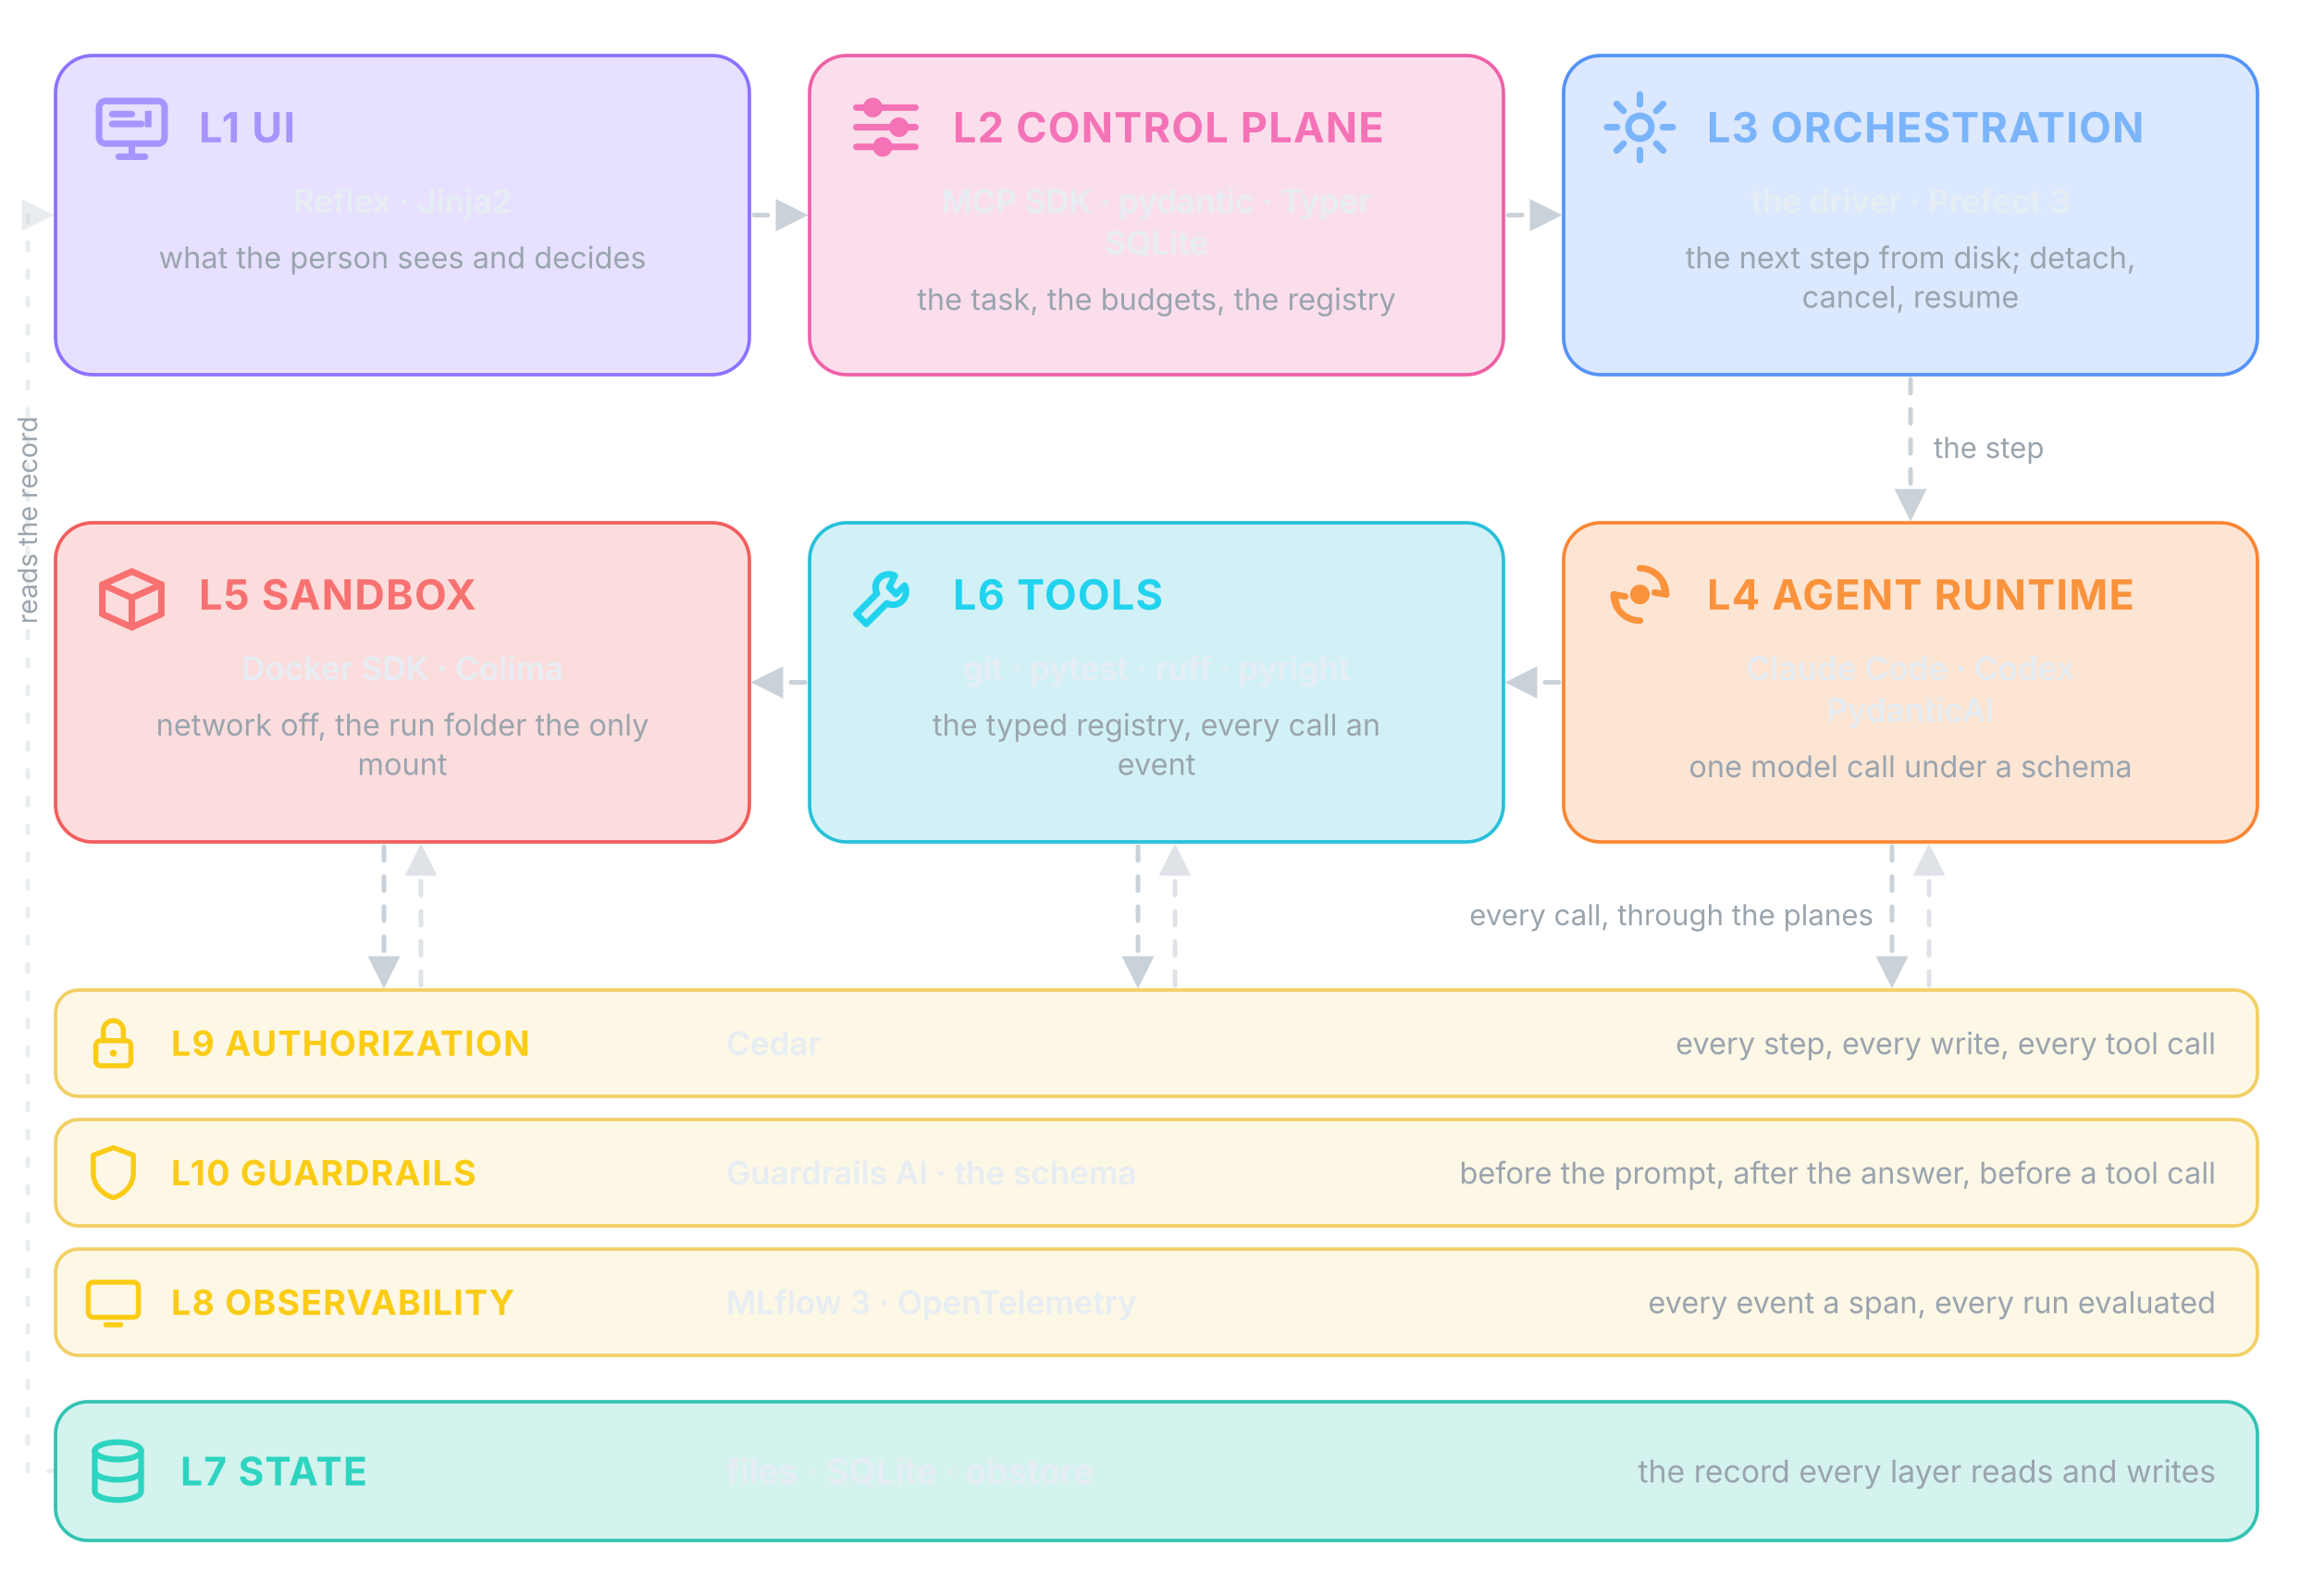
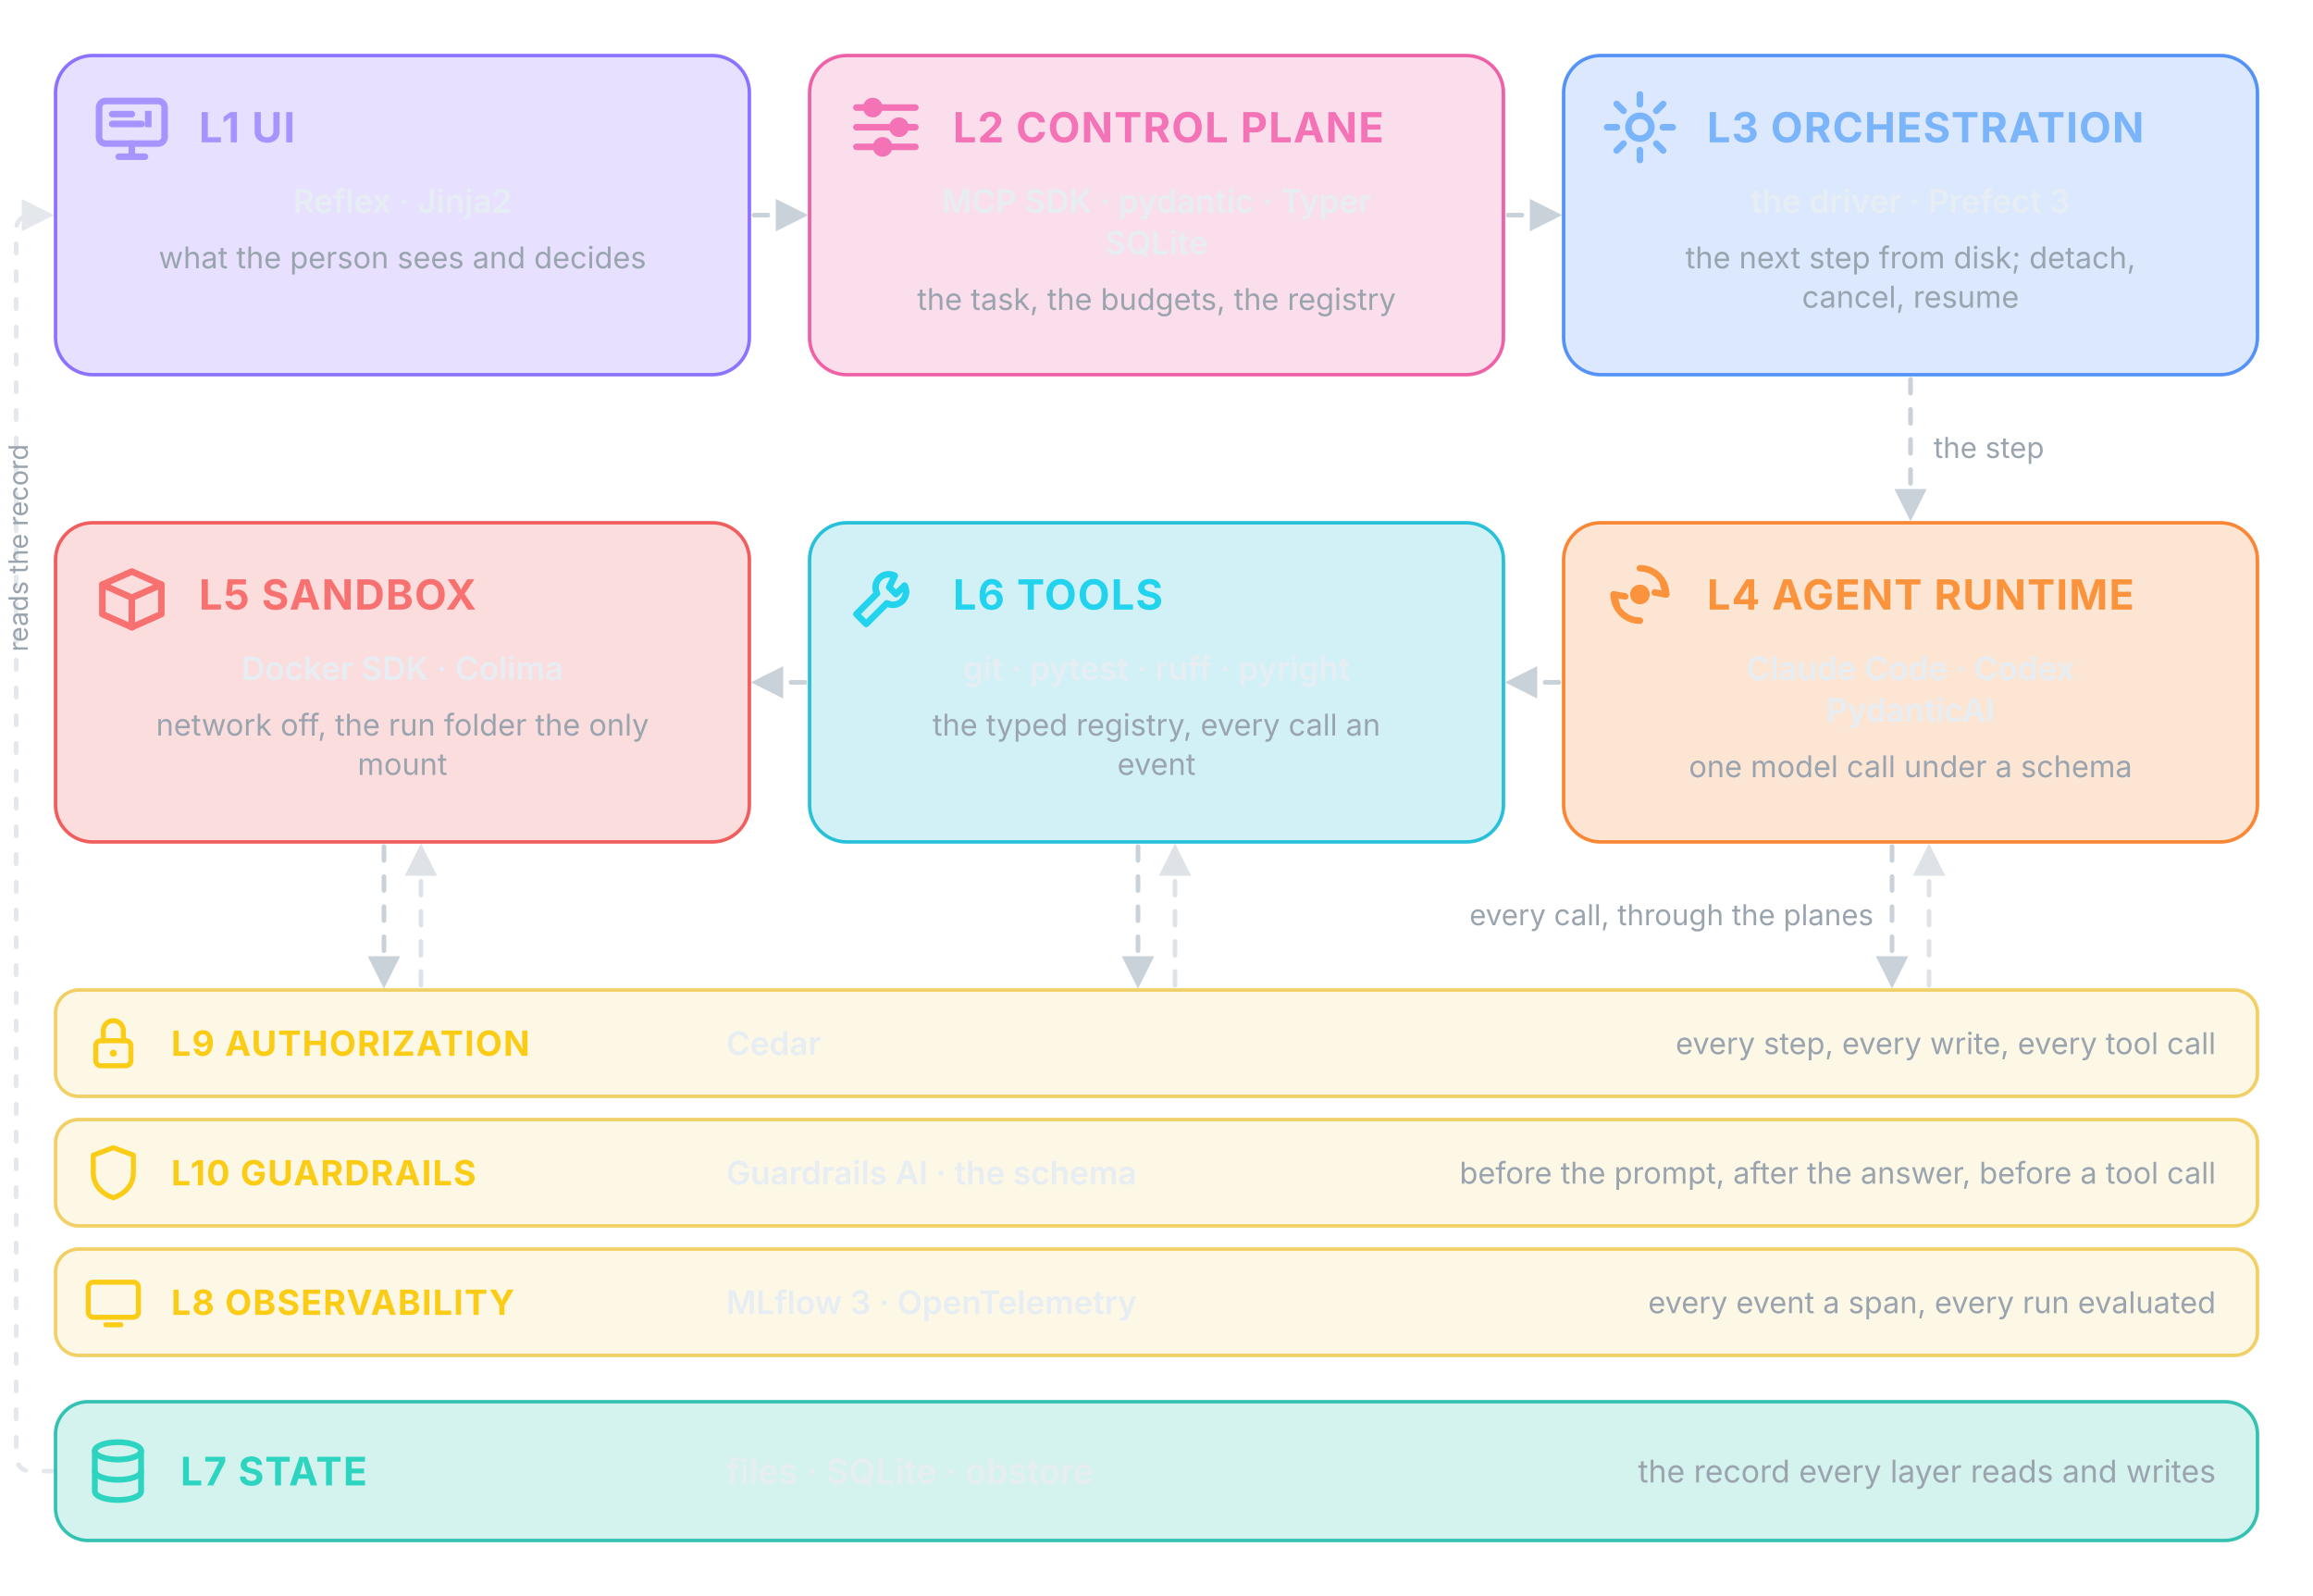
<svg xmlns="http://www.w3.org/2000/svg" viewBox="0 0 1000 690" width="1000" height="690" font-family="Inter, -apple-system, 'Segoe UI', Helvetica, Arial, sans-serif">
  <defs>
    <marker id="ah" viewBox="0 0 10 10" refX="9" refY="5" markerWidth="7" markerHeight="7" orient="auto-start-reverse">
      <path d="M0,0 L10,5 L0,10 z" fill="#c9d1d9" />
    </marker>
  </defs>
  <rect x="24" y="24" width="300" height="138" rx="16" fill="rgba(124,92,255,0.18)" stroke="rgba(124,92,255,0.85)" stroke-width="1.5" />
  <g transform="translate(40,38) scale(1.41667)" fill="none" stroke="#a894ff" stroke-width="2" stroke-linecap="round" stroke-linejoin="round">
    <rect x="2" y="4" width="20" height="13" rx="2" />
    <path d="M8 21h8M12 17v4" />
    <path d="M6 8h6M6 11h9" />
    <rect x="16" y="7" width="2" height="5" fill="#a894ff" stroke="none">
      <animate attributeName="opacity" values="1;0;1" dur="0.8s" repeatCount="indefinite" />
    </rect>
  </g>
  <text x="86" y="55" dominant-baseline="central" font-size="18" font-weight="700" letter-spacing="0.5" fill="#a894ff">L1  UI</text>
  <text x="174" y="92" text-anchor="middle" font-size="14" font-weight="600" fill="#e6edf3">Reflex · Jinja2</text>
  <text x="174" y="116" text-anchor="middle" font-size="13" fill="#9aa4ae">what the person sees and decides</text>
  <rect x="350" y="24" width="300" height="138" rx="16" fill="rgba(236,72,153,0.18)" stroke="rgba(236,72,153,0.85)" stroke-width="1.5" />
  <g transform="translate(366,38) scale(1.41667)" fill="none" stroke="#f472b6" stroke-width="2" stroke-linecap="round" stroke-linejoin="round">
    <path d="M3 6h18M3 12h18M3 18h18" />
    <circle cx="8" cy="6" r="2" fill="#f472b6">
-       <animate attributeName="cx" values="8;14;8" dur="1s" repeatCount="indefinite" />
+       <animate attributeName="cx" values="8;14;8" dur="2s" repeatCount="indefinite" />
    </circle>
    <circle cx="16" cy="12" r="2" fill="#f472b6">
      <animate attributeName="cx" values="16;9;16" dur="2.5s" repeatCount="indefinite" />
    </circle>
    <circle cx="11" cy="18" r="2" fill="#f472b6">
-       <animate attributeName="cx" values="11;17;11" dur="1.5s" repeatCount="indefinite" />
+       <animate attributeName="cx" values="11;17;11" dur="3s" repeatCount="indefinite" />
    </circle>
  </g>
  <text x="412" y="55" dominant-baseline="central" font-size="18" font-weight="700" letter-spacing="0.5" fill="#f472b6">L2  CONTROL PLANE</text>
  <text x="500" y="92" text-anchor="middle" font-size="14" font-weight="600" fill="#e6edf3">MCP SDK · pydantic · Typer</text>
  <text x="500" y="110" text-anchor="middle" font-size="14" font-weight="600" fill="#e6edf3">SQLite</text>
  <text x="500" y="134" text-anchor="middle" font-size="13" fill="#9aa4ae">the task, the budgets, the registry</text>
  <rect x="676" y="24" width="300" height="138" rx="16" fill="rgba(59,130,246,0.18)" stroke="rgba(59,130,246,0.85)" stroke-width="1.5" />
  <g transform="translate(692,38) scale(1.41667)" fill="none" stroke="#7ab4fb" stroke-width="2" stroke-linecap="round" stroke-linejoin="round">
    <g>
      <circle cx="12" cy="12" r="3.5" />
      <path d="M12 2v3M12 19v3M2 12h3M19 12h3M4.9 4.9l2.1 2.1M17 17l2.1 2.1M4.9 19.1L7 17M17 7l2.1-2.1" />
-       <animateTransform attributeName="transform" type="rotate" from="0 12 12" to="360 12 12" dur="1s" repeatCount="indefinite" />
+       <animateTransform attributeName="transform" type="rotate" from="0 12 12" to="360 12 12" dur="4s" repeatCount="indefinite" />
    </g>
  </g>
  <text x="738" y="55" dominant-baseline="central" font-size="18" font-weight="700" letter-spacing="0.5" fill="#7ab4fb">L3  ORCHESTRATION</text>
  <text x="826" y="92" text-anchor="middle" font-size="14" font-weight="600" fill="#e6edf3">the driver · Prefect 3</text>
  <text x="826" y="116" text-anchor="middle" font-size="13" fill="#9aa4ae">the next step from disk; detach,</text>
  <text x="826" y="133" text-anchor="middle" font-size="13" fill="#9aa4ae">cancel, resume</text>
  <rect x="676" y="226" width="300" height="138" rx="16" fill="rgba(249,115,22,0.18)" stroke="rgba(249,115,22,0.85)" stroke-width="1.5" />
  <g transform="translate(692,240) scale(1.41667)" fill="none" stroke="#fb923c" stroke-width="2" stroke-linecap="round" stroke-linejoin="round">
    <circle cx="12" cy="12" r="3" fill="#fb923c" stroke="none">
-       <animate attributeName="r" values="3;3.8;3" dur="1s" repeatCount="indefinite" />
+       <animate attributeName="r" values="3;3.8;3" dur="1.5s" repeatCount="indefinite" />
    </circle>
    <g>
      <path d="M20 12a8 8 0 0 0-8-8M4 12a8 8 0 0 0 8 8" />
      <path d="M19 8.5l1 3.5-3.5-.6M5 15.5l-1-3.5 3.5.6" />
-       <animateTransform attributeName="transform" type="rotate" from="0 12 12" to="360 12 12" dur="1s" repeatCount="indefinite" />
+       <animateTransform attributeName="transform" type="rotate" from="0 12 12" to="360 12 12" dur="2s" repeatCount="indefinite" />
    </g>
  </g>
  <text x="738" y="257" dominant-baseline="central" font-size="18" font-weight="700" letter-spacing="0.5" fill="#fb923c">L4  AGENT RUNTIME</text>
  <text x="826" y="294" text-anchor="middle" font-size="14" font-weight="600" fill="#e6edf3">Claude Code · Codex</text>
  <text x="826" y="312" text-anchor="middle" font-size="14" font-weight="600" fill="#e6edf3">PydanticAI</text>
  <text x="826" y="336" text-anchor="middle" font-size="13" fill="#9aa4ae">one model call under a schema</text>
  <rect x="350" y="226" width="300" height="138" rx="16" fill="rgba(6,182,212,0.18)" stroke="rgba(6,182,212,0.85)" stroke-width="1.5" />
  <g transform="translate(366,240) scale(1.41667)" fill="none" stroke="#22d3ee" stroke-width="2" stroke-linecap="round" stroke-linejoin="round">
    <g>
      <path d="M14.7 6.3a4 4 0 0 0-5.4 5.4L3 18l3 3 6.3-6.3a4 4 0 0 0 5.4-5.4l-2.6 2.6-2.1-2.1z" />
      <animateTransform attributeName="transform" type="rotate" values="0 12 12;-14 12 12;0 12 12" dur="1.3s" repeatCount="indefinite" />
    </g>
  </g>
  <text x="412" y="257" dominant-baseline="central" font-size="18" font-weight="700" letter-spacing="0.5" fill="#22d3ee">L6  TOOLS</text>
  <text x="500" y="294" text-anchor="middle" font-size="14" font-weight="600" fill="#e6edf3">git · pytest · ruff · pyright</text>
  <text x="500" y="318" text-anchor="middle" font-size="13" fill="#9aa4ae">the typed registry, every call an</text>
  <text x="500" y="335" text-anchor="middle" font-size="13" fill="#9aa4ae">event</text>
  <rect x="24" y="226" width="300" height="138" rx="16" fill="rgba(239,68,68,0.18)" stroke="rgba(239,68,68,0.85)" stroke-width="1.5" />
  <g transform="translate(40,240) scale(1.41667)" fill="none" stroke="#f87171" stroke-width="2" stroke-linecap="round" stroke-linejoin="round">
    <path d="M3 9v9l9 4 9-4V9" />
    <path d="M12 22V13" />
    <g>
      <path d="M3 9l9-4 9 4-9 4z" />
      <animateTransform attributeName="transform" type="translate" values="0 0;0 -1.5;0 0" dur="1.5s" repeatCount="indefinite" />
    </g>
  </g>
  <text x="86" y="257" dominant-baseline="central" font-size="18" font-weight="700" letter-spacing="0.5" fill="#f87171">L5  SANDBOX</text>
  <text x="174" y="294" text-anchor="middle" font-size="14" font-weight="600" fill="#e6edf3">Docker SDK · Colima</text>
  <text x="174" y="318" text-anchor="middle" font-size="13" fill="#9aa4ae">network off, the run folder the only</text>
  <text x="174" y="335" text-anchor="middle" font-size="13" fill="#9aa4ae">mount</text>
  <line x1="326" y1="93" x2="348" y2="93" stroke="#c9d1d9" stroke-width="2" stroke-linecap="round" stroke-dasharray="6 7" opacity="1" marker-end="url(#ah)">
-     <animate attributeName="stroke-dashoffset" from="26" to="0" dur="1.6s" repeatCount="indefinite" />
+     <animate attributeName="stroke-dashoffset" from="26" to="0" dur="0.8s" repeatCount="indefinite" />
  </line>
  <line x1="652" y1="93" x2="674" y2="93" stroke="#c9d1d9" stroke-width="2" stroke-linecap="round" stroke-dasharray="6 7" opacity="1" marker-end="url(#ah)">
-     <animate attributeName="stroke-dashoffset" from="26" to="0" dur="1.6s" repeatCount="indefinite" />
+     <animate attributeName="stroke-dashoffset" from="26" to="0" dur="0.8s" repeatCount="indefinite" />
  </line>
  <line x1="826" y1="164" x2="826" y2="224" stroke="#c9d1d9" stroke-width="2" stroke-linecap="round" stroke-dasharray="6 7" opacity="1" marker-end="url(#ah)">
-     <animate attributeName="stroke-dashoffset" from="26" to="0" dur="1.6s" repeatCount="indefinite" />
+     <animate attributeName="stroke-dashoffset" from="26" to="0" dur="0.8s" repeatCount="indefinite" />
  </line>
  <text x="836" y="198" text-anchor="start" font-size="12.5" fill="#9aa4ae">the step</text>
  <line x1="674" y1="295" x2="652" y2="295" stroke="#c9d1d9" stroke-width="2" stroke-linecap="round" stroke-dasharray="6 7" opacity="1" marker-end="url(#ah)">
-     <animate attributeName="stroke-dashoffset" from="26" to="0" dur="1.6s" repeatCount="indefinite" />
+     <animate attributeName="stroke-dashoffset" from="26" to="0" dur="0.8s" repeatCount="indefinite" />
  </line>
  <line x1="348" y1="295" x2="326" y2="295" stroke="#c9d1d9" stroke-width="2" stroke-linecap="round" stroke-dasharray="6 7" opacity="1" marker-end="url(#ah)">
-     <animate attributeName="stroke-dashoffset" from="26" to="0" dur="1.6s" repeatCount="indefinite" />
+     <animate attributeName="stroke-dashoffset" from="26" to="0" dur="0.8s" repeatCount="indefinite" />
  </line>
  <line x1="818" y1="366" x2="818" y2="426" stroke="#c9d1d9" stroke-width="2" stroke-linecap="round" stroke-dasharray="6 7" opacity="1" marker-end="url(#ah)">
    <animate attributeName="stroke-dashoffset" from="26" to="0" dur="0.6s" repeatCount="indefinite" />
  </line>
  <text x="810" y="400" text-anchor="end" font-size="12.5" fill="#9aa4ae">every call, through the planes</text>
  <line x1="834" y1="426" x2="834" y2="366" stroke="#c9d1d9" stroke-width="2" stroke-linecap="round" stroke-dasharray="6 7" opacity="0.6" marker-end="url(#ah)">
    <animate attributeName="stroke-dashoffset" from="26" to="0" dur="0.6s" repeatCount="indefinite" />
  </line>
  <line x1="492" y1="366" x2="492" y2="426" stroke="#c9d1d9" stroke-width="2" stroke-linecap="round" stroke-dasharray="6 7" opacity="1" marker-end="url(#ah)">
    <animate attributeName="stroke-dashoffset" from="26" to="0" dur="0.6s" repeatCount="indefinite" />
  </line>
  <line x1="508" y1="426" x2="508" y2="366" stroke="#c9d1d9" stroke-width="2" stroke-linecap="round" stroke-dasharray="6 7" opacity="0.6" marker-end="url(#ah)">
    <animate attributeName="stroke-dashoffset" from="26" to="0" dur="0.6s" repeatCount="indefinite" />
  </line>
  <line x1="166" y1="366" x2="166" y2="426" stroke="#c9d1d9" stroke-width="2" stroke-linecap="round" stroke-dasharray="6 7" opacity="1" marker-end="url(#ah)">
    <animate attributeName="stroke-dashoffset" from="26" to="0" dur="0.6s" repeatCount="indefinite" />
  </line>
  <line x1="182" y1="426" x2="182" y2="366" stroke="#c9d1d9" stroke-width="2" stroke-linecap="round" stroke-dasharray="6 7" opacity="0.6" marker-end="url(#ah)">
    <animate attributeName="stroke-dashoffset" from="26" to="0" dur="0.6s" repeatCount="indefinite" />
  </line>
-   <path d="M24,636 H12 V93" fill="none" stroke="#c9d1d9" stroke-width="2" stroke-linecap="round" stroke-dasharray="3 9" opacity="0.4">
-     <animate attributeName="stroke-dashoffset" from="24" to="0" dur="0.6s" repeatCount="indefinite" />
+   <path d="M23,636 H13 A6,6 0 0 1 7,630 V99 A6,6 0 0 1 13,93 H22" fill="none" stroke="#c9d1d9" stroke-width="2" stroke-linecap="round" stroke-dasharray="4 8" opacity="0.5" marker-end="url(#ah)">
+     <animate attributeName="stroke-dashoffset" from="24" to="0" dur="1.2s" repeatCount="indefinite" />
  </path>
-   <line x1="12" y1="93" x2="22" y2="93" stroke="#c9d1d9" stroke-width="2" stroke-linecap="round" stroke-dasharray="6 7" opacity="0.4" marker-end="url(#ah)">
-     <animate attributeName="stroke-dashoffset" from="26" to="0" dur="0.6s" repeatCount="indefinite" />
-   </line>
-   <text x="16" y="180" font-size="11.5" fill="#9aa4ae" transform="rotate(-90 16,180)" text-anchor="end">reads the record</text>
+   <text x="12" y="192" font-size="11.5" fill="#9aa4ae" transform="rotate(-90 12,192)" text-anchor="end">reads the record</text>
  <rect x="24" y="428" width="952" height="46" rx="10" fill="rgba(234,179,8,0.1)" stroke="rgba(234,179,8,0.6)" stroke-width="1.5">
-     <animate attributeName="fill" values="rgba(234,179,8,0.1);rgba(234,179,8,0.2);rgba(234,179,8,0.1)" dur="1.5s" repeatCount="indefinite" />
+     <animate attributeName="fill" values="rgba(234,179,8,0.1);rgba(234,179,8,0.2);rgba(234,179,8,0.1)" dur="3s" repeatCount="indefinite" />
  </rect>
  <g transform="translate(36,438) scale(1.08333)" fill="none" stroke="#facc15" stroke-width="2" stroke-linecap="round" stroke-linejoin="round">
    <g>
      <rect x="5" y="11" width="14" height="10" rx="2" />
      <path d="M8 11V7a4 4 0 0 1 8 0v4" />
      <circle cx="12" cy="16" r="1.4" fill="#facc15" stroke="none" />
      <animateTransform attributeName="transform" type="rotate" values="0 12 16;-7 12 16;0 12 16;7 12 16;0 12 16" dur="1.8s" repeatCount="indefinite" />
    </g>
  </g>
  <text x="74" y="451" dominant-baseline="central" font-size="15" font-weight="700" letter-spacing="0.5" fill="#facc15">L9  AUTHORIZATION</text>
  <text x="314" y="451" dominant-baseline="central" font-size="14" font-weight="600" fill="#e6edf3">Cedar</text>
  <text x="958" y="451" dominant-baseline="central" text-anchor="end" font-size="13" fill="#9aa4ae">every step, every write, every tool call</text>
  <rect x="24" y="484" width="952" height="46" rx="10" fill="rgba(234,179,8,0.1)" stroke="rgba(234,179,8,0.6)" stroke-width="1.5">
-     <animate attributeName="fill" values="rgba(234,179,8,0.1);rgba(234,179,8,0.2);rgba(234,179,8,0.1)" dur="1.5s" repeatCount="indefinite" />
+     <animate attributeName="fill" values="rgba(234,179,8,0.1);rgba(234,179,8,0.2);rgba(234,179,8,0.1)" dur="3s" repeatCount="indefinite" />
  </rect>
  <g transform="translate(36,494) scale(1.08333)" fill="none" stroke="#facc15" stroke-width="2" stroke-linecap="round" stroke-linejoin="round">
    <path d="M12 2l8 3v7c0 5-3.5 8.5-8 10-4.5-1.5-8-5-8-10V5z" />
    <path d="M8.5 12.5l2.3 2.3L15.5 10" stroke-dasharray="12" stroke-dashoffset="12">
      <animate attributeName="stroke-dashoffset" values="12;0;0;12" keyTimes="0;0.4;0.8;1" dur="1.5s" repeatCount="indefinite" />
    </path>
  </g>
  <text x="74" y="507" dominant-baseline="central" font-size="15" font-weight="700" letter-spacing="0.5" fill="#facc15">L10  GUARDRAILS</text>
  <text x="314" y="507" dominant-baseline="central" font-size="14" font-weight="600" fill="#e6edf3">Guardrails AI · the schema</text>
  <text x="958" y="507" dominant-baseline="central" text-anchor="end" font-size="13" fill="#9aa4ae">before the prompt, after the answer, before a tool call</text>
  <rect x="24" y="540" width="952" height="46" rx="10" fill="rgba(234,179,8,0.1)" stroke="rgba(234,179,8,0.6)" stroke-width="1.5">
-     <animate attributeName="fill" values="rgba(234,179,8,0.1);rgba(234,179,8,0.2);rgba(234,179,8,0.1)" dur="1.5s" repeatCount="indefinite" />
+     <animate attributeName="fill" values="rgba(234,179,8,0.1);rgba(234,179,8,0.2);rgba(234,179,8,0.1)" dur="3s" repeatCount="indefinite" />
  </rect>
  <g transform="translate(36,550) scale(1.08333)" fill="none" stroke="#facc15" stroke-width="2" stroke-linecap="round" stroke-linejoin="round">
    <rect x="2" y="4" width="20" height="14" rx="2" />
    <path d="M4 12h3l2-5 3 10 2-6 2 3h4" stroke-dasharray="40" stroke-dashoffset="40">
      <animate attributeName="stroke-dashoffset" values="40;0" dur="1.2s" repeatCount="indefinite" />
    </path>
    <path d="M9 21h6" />
  </g>
  <text x="74" y="563" dominant-baseline="central" font-size="15" font-weight="700" letter-spacing="0.5" fill="#facc15">L8  OBSERVABILITY</text>
  <text x="314" y="563" dominant-baseline="central" font-size="14" font-weight="600" fill="#e6edf3">MLflow 3 · OpenTelemetry</text>
  <text x="958" y="563" dominant-baseline="central" text-anchor="end" font-size="13" fill="#9aa4ae">every event a span, every run evaluated</text>
  <rect x="24" y="606" width="952" height="60" rx="14" fill="rgba(20,184,166,0.18)" stroke="rgba(20,184,166,0.85)" stroke-width="1.5" />
  <g transform="translate(36,621) scale(1.25)" fill="none" stroke="#2dd4bf" stroke-width="2" stroke-linecap="round" stroke-linejoin="round">
    <ellipse cx="12" cy="5" rx="8" ry="3" />
    <path d="M4 5v14c0 1.7 3.6 3 8 3s8-1.3 8-3V5" />
    <path d="M4 12c0 1.7 3.6 3 8 3s8-1.3 8-3">
      <animate attributeName="opacity" values="1;0.3;1" dur="1.5s" repeatCount="indefinite" />
    </path>
  </g>
  <text x="78" y="636" dominant-baseline="central" font-size="17" font-weight="700" letter-spacing="0.5" fill="#2dd4bf">L7  STATE</text>
  <text x="314" y="636" dominant-baseline="central" font-size="15" font-weight="600" fill="#e6edf3">files · SQLite · obstore</text>
  <text x="958" y="636" dominant-baseline="central" text-anchor="end" font-size="13.5" fill="#9aa4ae">the record every layer reads and writes</text>
</svg>
